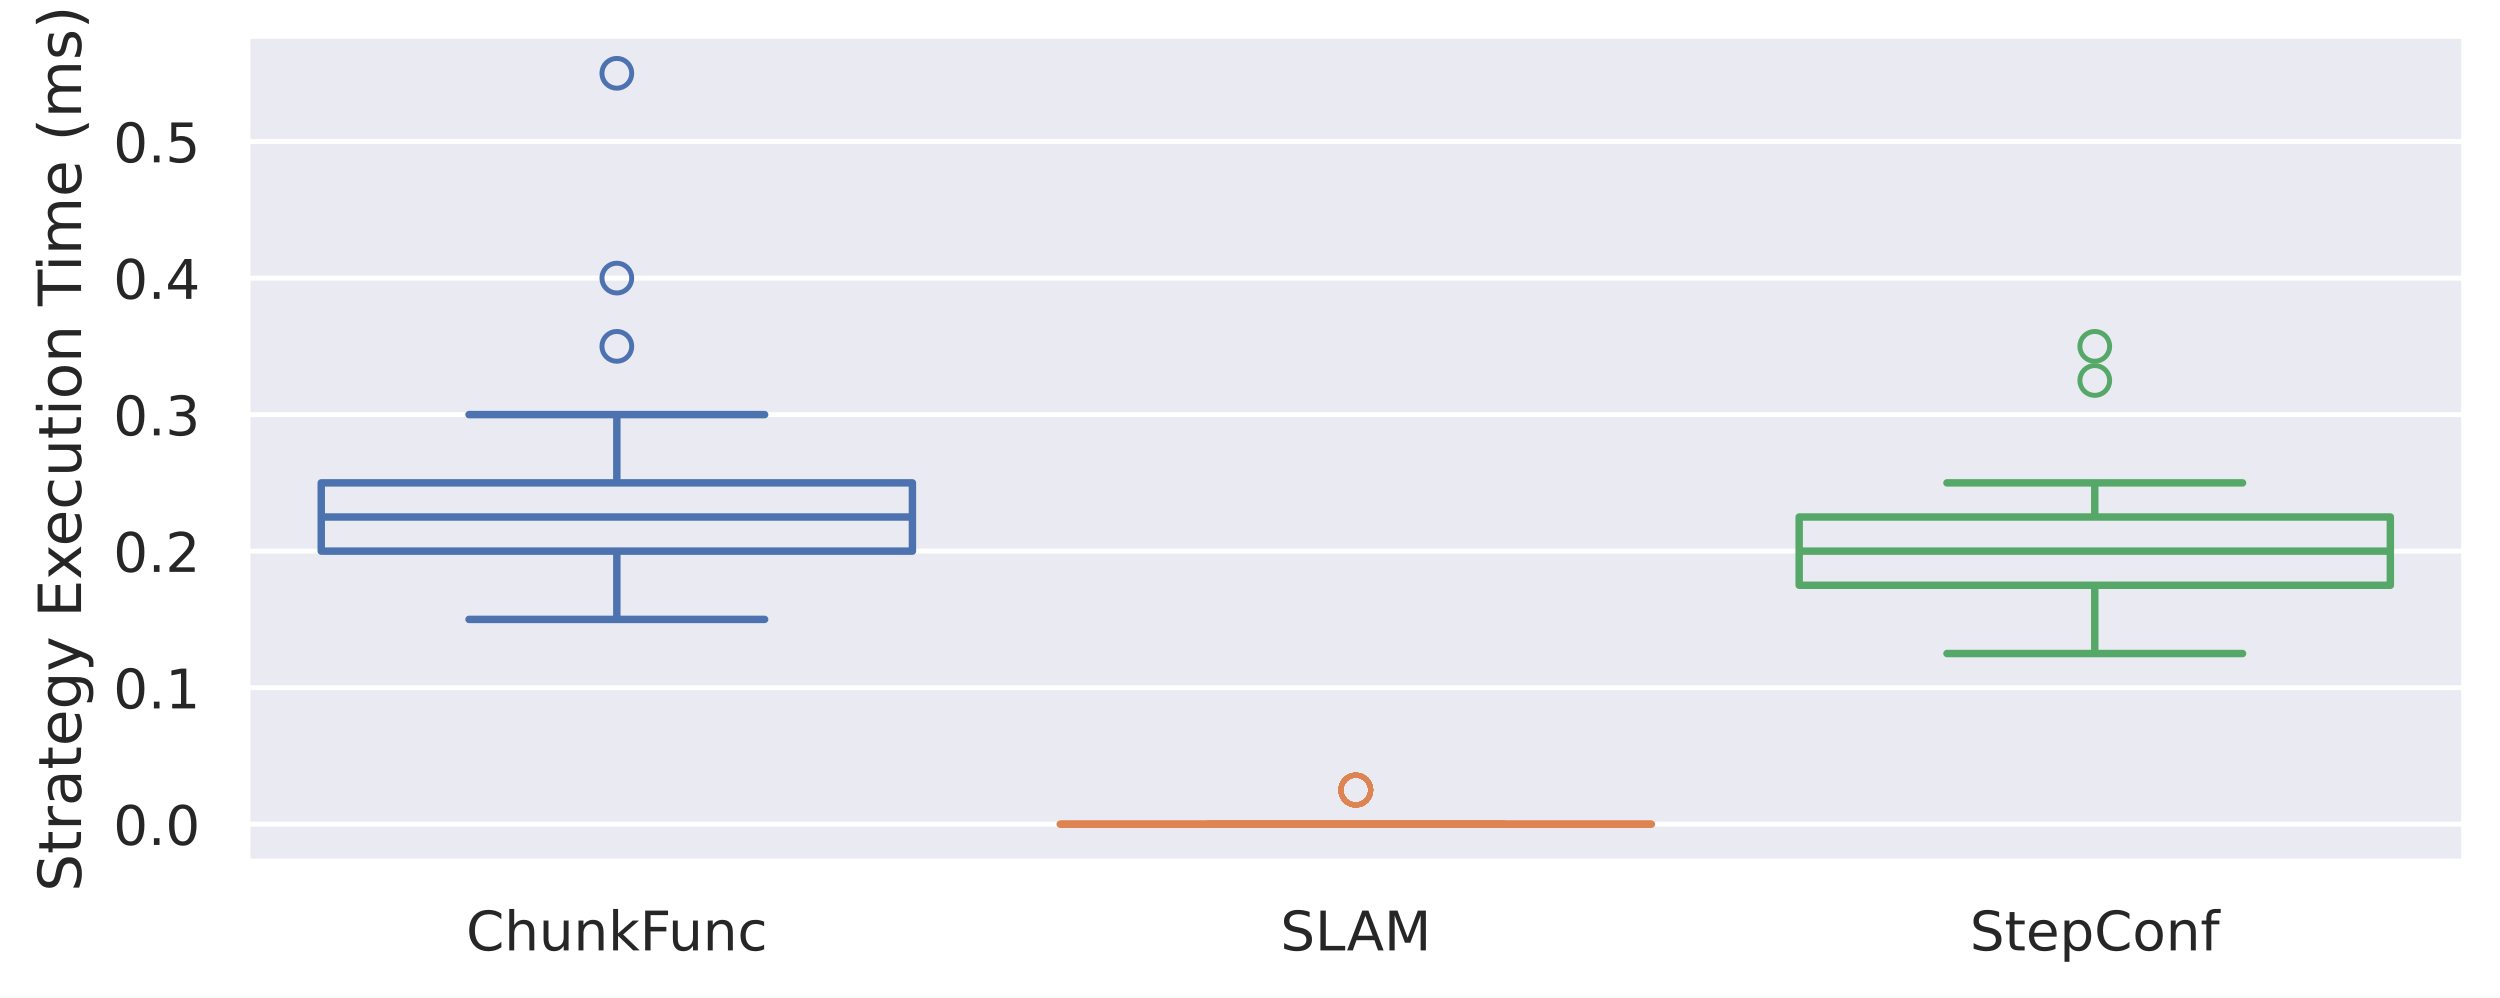
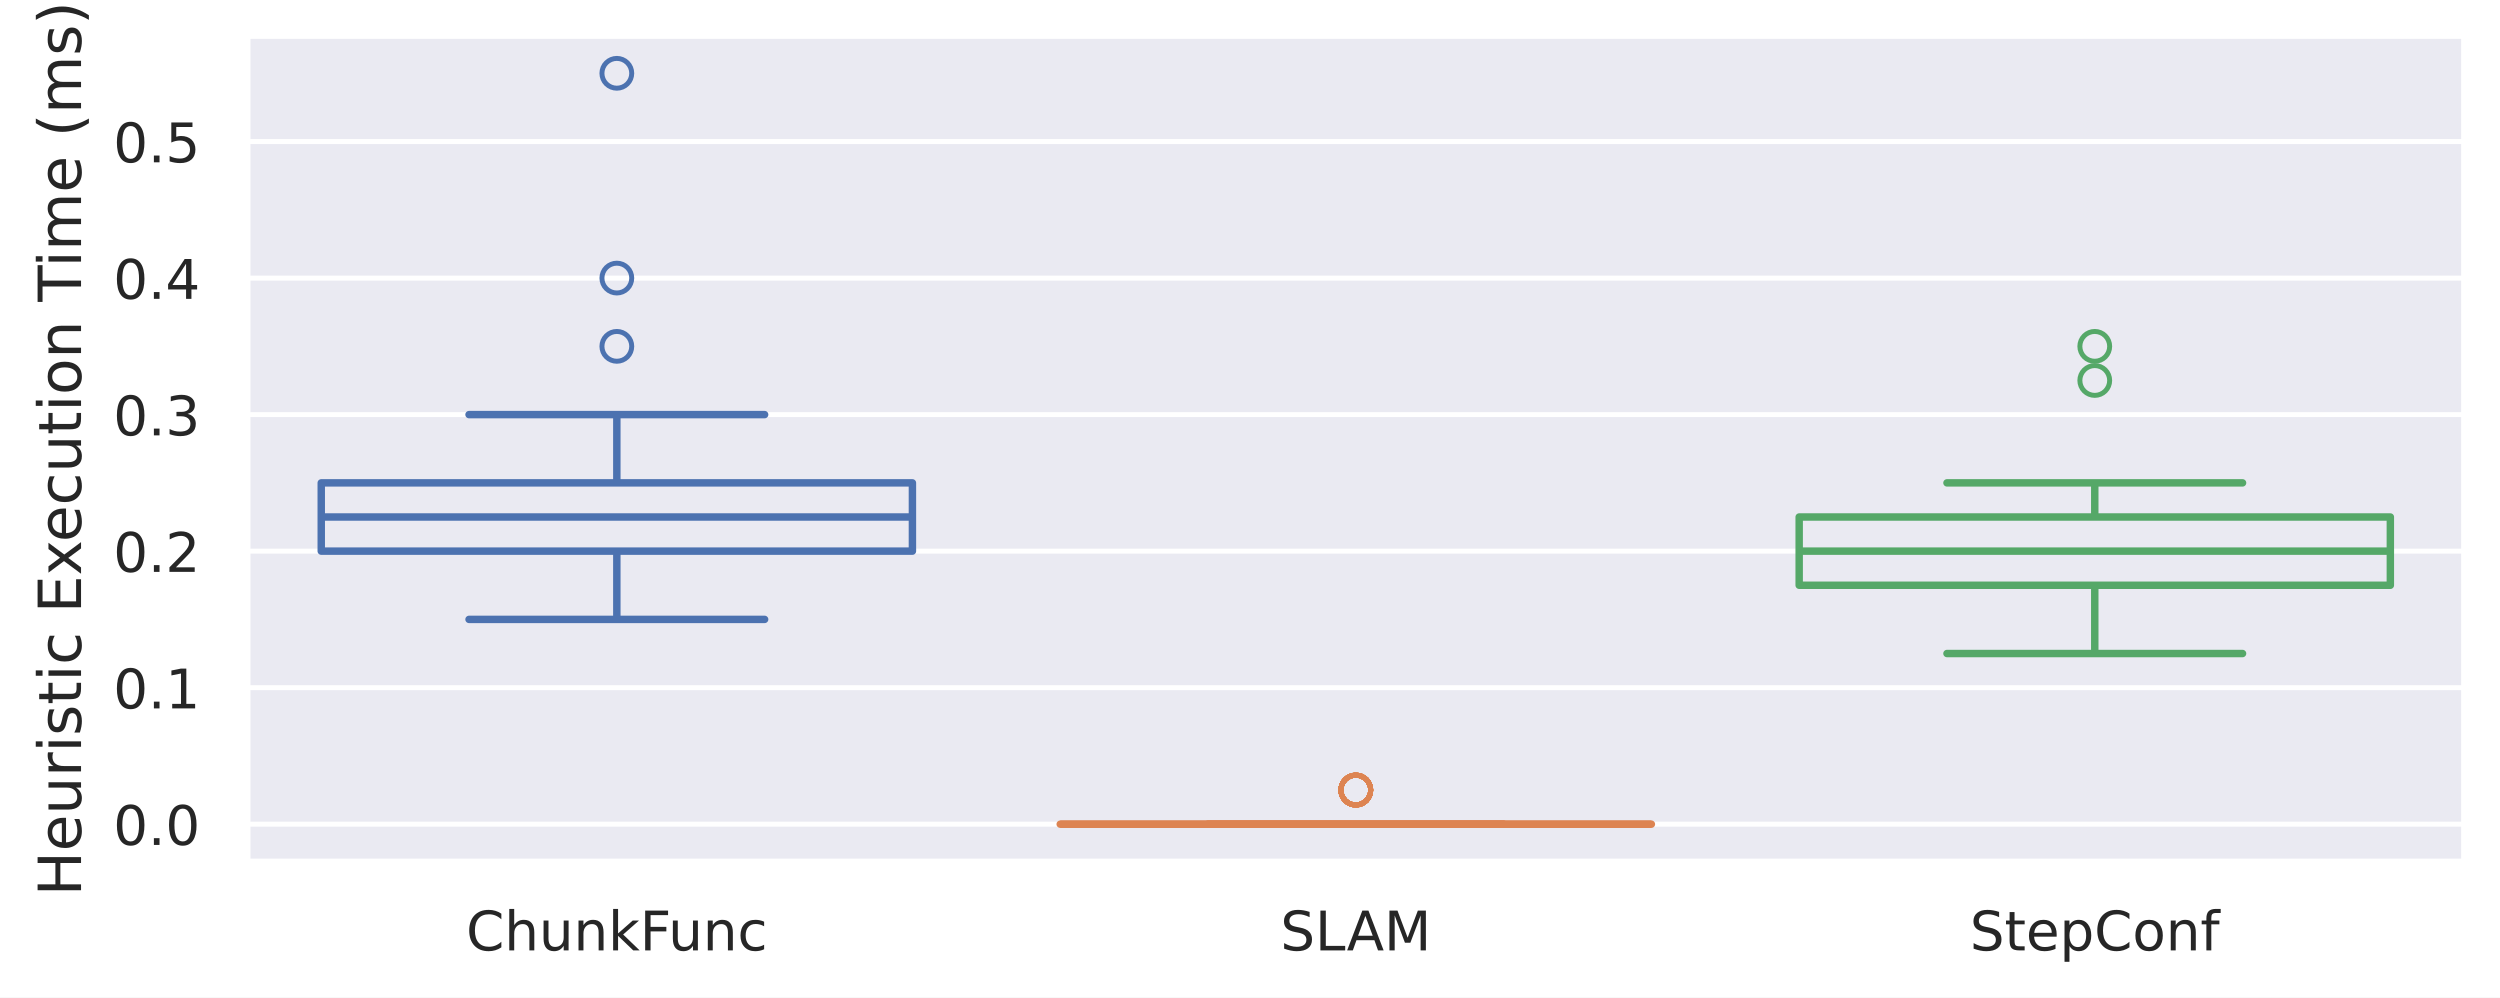
<svg xmlns="http://www.w3.org/2000/svg" xmlns:xlink="http://www.w3.org/1999/xlink" width="503.407pt" height="200.866pt" viewBox="0 0 503.407 200.866" version="1.1">
  <defs>
    <style type="text/css">*{stroke-linejoin: round; stroke-linecap: butt}</style>
  </defs>
  <g id="figure_1">
    <g id="patch_1">
      <path d="M 0 200.866  L 503.407 200.866  L 503.407 0  L 0 0  z " style="fill: #ffffff" />
    </g>
    <g id="axes_1">
      <g id="patch_2">
        <path d="M 49.807 173.52  L 496.207 173.52  L 496.207 7.2  L 49.807 7.2  z " style="fill: #eaeaf2" />
      </g>
      <g id="matplotlib.axis_1">
        <g id="xtick_1">
          <g id="text_1">
            <g style="fill: #262626" transform="translate(93.86867 191.3783) scale(0.11 -0.11)">
              <defs>
                <path id="DejaVuSans-43" d="M 4122 4306  L 4122 3641  Q 3803 3938 3442 4084  Q 3081 4231 2675 4231  Q 1875 4231 1450 3742  Q 1025 3253 1025 2328  Q 1025 1406 1450 917  Q 1875 428 2675 428  Q 3081 428 3442 575  Q 3803 722 4122 1019  L 4122 359  Q 3791 134 3420 21  Q 3050 -91 2638 -91  Q 1578 -91 968 557  Q 359 1206 359 2328  Q 359 3453 968 4101  Q 1578 4750 2638 4750  Q 3056 4750 3426 4639  Q 3797 4528 4122 4306  z " transform="scale(0.015625)" />
                <path id="DejaVuSans-68" d="M 3513 2113  L 3513 0  L 2938 0  L 2938 2094  Q 2938 2591 2744 2837  Q 2550 3084 2163 3084  Q 1697 3084 1428 2787  Q 1159 2491 1159 1978  L 1159 0  L 581 0  L 581 4863  L 1159 4863  L 1159 2956  Q 1366 3272 1645 3428  Q 1925 3584 2291 3584  Q 2894 3584 3203 3211  Q 3513 2838 3513 2113  z " transform="scale(0.015625)" />
                <path id="DejaVuSans-75" d="M 544 1381  L 544 3500  L 1119 3500  L 1119 1403  Q 1119 906 1312 657  Q 1506 409 1894 409  Q 2359 409 2629 706  Q 2900 1003 2900 1516  L 2900 3500  L 3475 3500  L 3475 0  L 2900 0  L 2900 538  Q 2691 219 2414 64  Q 2138 -91 1772 -91  Q 1169 -91 856 284  Q 544 659 544 1381  z M 1991 3584  L 1991 3584  z " transform="scale(0.015625)" />
                <path id="DejaVuSans-6e" d="M 3513 2113  L 3513 0  L 2938 0  L 2938 2094  Q 2938 2591 2744 2837  Q 2550 3084 2163 3084  Q 1697 3084 1428 2787  Q 1159 2491 1159 1978  L 1159 0  L 581 0  L 581 3500  L 1159 3500  L 1159 2956  Q 1366 3272 1645 3428  Q 1925 3584 2291 3584  Q 2894 3584 3203 3211  Q 3513 2838 3513 2113  z " transform="scale(0.015625)" />
                <path id="DejaVuSans-6b" d="M 581 4863  L 1159 4863  L 1159 1991  L 2875 3500  L 3609 3500  L 1753 1863  L 3688 0  L 2938 0  L 1159 1709  L 1159 0  L 581 0  L 581 4863  z " transform="scale(0.015625)" />
                <path id="DejaVuSans-46" d="M 628 4666  L 3309 4666  L 3309 4134  L 1259 4134  L 1259 2759  L 3109 2759  L 3109 2228  L 1259 2228  L 1259 0  L 628 0  L 628 4666  z " transform="scale(0.015625)" />
                <path id="DejaVuSans-63" d="M 3122 3366  L 3122 2828  Q 2878 2963 2633 3030  Q 2388 3097 2138 3097  Q 1578 3097 1268 2742  Q 959 2388 959 1747  Q 959 1106 1268 751  Q 1578 397 2138 397  Q 2388 397 2633 464  Q 2878 531 3122 666  L 3122 134  Q 2881 22 2623 -34  Q 2366 -91 2075 -91  Q 1284 -91 818 406  Q 353 903 353 1747  Q 353 2603 823 3093  Q 1294 3584 2113 3584  Q 2378 3584 2631 3529  Q 2884 3475 3122 3366  z " transform="scale(0.015625)" />
              </defs>
              <use xlink:href="#DejaVuSans-43" />
              <use xlink:href="#DejaVuSans-68" x="69.824" />
              <use xlink:href="#DejaVuSans-75" x="133.203" />
              <use xlink:href="#DejaVuSans-6e" x="196.582" />
              <use xlink:href="#DejaVuSans-6b" x="259.961" />
              <use xlink:href="#DejaVuSans-46" x="317.871" />
              <use xlink:href="#DejaVuSans-75" x="369.891" />
              <use xlink:href="#DejaVuSans-6e" x="433.27" />
              <use xlink:href="#DejaVuSans-63" x="496.648" />
            </g>
          </g>
        </g>
        <g id="xtick_2">
          <g id="text_2">
            <g style="fill: #262626" transform="translate(257.8195 191.3783) scale(0.11 -0.11)">
              <defs>
                <path id="DejaVuSans-53" d="M 3425 4513  L 3425 3897  Q 3066 4069 2747 4153  Q 2428 4238 2131 4238  Q 1616 4238 1336 4038  Q 1056 3838 1056 3469  Q 1056 3159 1242 3001  Q 1428 2844 1947 2747  L 2328 2669  Q 3034 2534 3370 2195  Q 3706 1856 3706 1288  Q 3706 609 3251 259  Q 2797 -91 1919 -91  Q 1588 -91 1214 -16  Q 841 59 441 206  L 441 856  Q 825 641 1194 531  Q 1563 422 1919 422  Q 2459 422 2753 634  Q 3047 847 3047 1241  Q 3047 1584 2836 1778  Q 2625 1972 2144 2069  L 1759 2144  Q 1053 2284 737 2584  Q 422 2884 422 3419  Q 422 4038 858 4394  Q 1294 4750 2059 4750  Q 2388 4750 2728 4690  Q 3069 4631 3425 4513  z " transform="scale(0.015625)" />
                <path id="DejaVuSans-4c" d="M 628 4666  L 1259 4666  L 1259 531  L 3531 531  L 3531 0  L 628 0  L 628 4666  z " transform="scale(0.015625)" />
                <path id="DejaVuSans-41" d="M 2188 4044  L 1331 1722  L 3047 1722  L 2188 4044  z M 1831 4666  L 2547 4666  L 4325 0  L 3669 0  L 3244 1197  L 1141 1197  L 716 0  L 50 0  L 1831 4666  z " transform="scale(0.015625)" />
                <path id="DejaVuSans-4d" d="M 628 4666  L 1569 4666  L 2759 1491  L 3956 4666  L 4897 4666  L 4897 0  L 4281 0  L 4281 4097  L 3078 897  L 2444 897  L 1241 4097  L 1241 0  L 628 0  L 628 4666  z " transform="scale(0.015625)" />
              </defs>
              <use xlink:href="#DejaVuSans-53" />
              <use xlink:href="#DejaVuSans-4c" x="63.477" />
              <use xlink:href="#DejaVuSans-41" x="121.439" />
              <use xlink:href="#DejaVuSans-4d" x="189.848" />
            </g>
          </g>
        </g>
        <g id="xtick_3">
          <g id="text_3">
            <g style="fill: #262626" transform="translate(396.6559 191.3783) scale(0.11 -0.11)">
              <defs>
                <path id="DejaVuSans-74" d="M 1172 4494  L 1172 3500  L 2356 3500  L 2356 3053  L 1172 3053  L 1172 1153  Q 1172 725 1289 603  Q 1406 481 1766 481  L 2356 481  L 2356 0  L 1766 0  Q 1100 0 847 248  Q 594 497 594 1153  L 594 3053  L 172 3053  L 172 3500  L 594 3500  L 594 4494  L 1172 4494  z " transform="scale(0.015625)" />
                <path id="DejaVuSans-65" d="M 3597 1894  L 3597 1613  L 953 1613  Q 991 1019 1311 708  Q 1631 397 2203 397  Q 2534 397 2845 478  Q 3156 559 3463 722  L 3463 178  Q 3153 47 2828 -22  Q 2503 -91 2169 -91  Q 1331 -91 842 396  Q 353 884 353 1716  Q 353 2575 817 3079  Q 1281 3584 2069 3584  Q 2775 3584 3186 3129  Q 3597 2675 3597 1894  z M 3022 2063  Q 3016 2534 2758 2815  Q 2500 3097 2075 3097  Q 1594 3097 1305 2825  Q 1016 2553 972 2059  L 3022 2063  z " transform="scale(0.015625)" />
                <path id="DejaVuSans-70" d="M 1159 525  L 1159 -1331  L 581 -1331  L 581 3500  L 1159 3500  L 1159 2969  Q 1341 3281 1617 3432  Q 1894 3584 2278 3584  Q 2916 3584 3314 3078  Q 3713 2572 3713 1747  Q 3713 922 3314 415  Q 2916 -91 2278 -91  Q 1894 -91 1617 61  Q 1341 213 1159 525  z M 3116 1747  Q 3116 2381 2855 2742  Q 2594 3103 2138 3103  Q 1681 3103 1420 2742  Q 1159 2381 1159 1747  Q 1159 1113 1420 752  Q 1681 391 2138 391  Q 2594 391 2855 752  Q 3116 1113 3116 1747  z " transform="scale(0.015625)" />
                <path id="DejaVuSans-6f" d="M 1959 3097  Q 1497 3097 1228 2736  Q 959 2375 959 1747  Q 959 1119 1226 758  Q 1494 397 1959 397  Q 2419 397 2687 759  Q 2956 1122 2956 1747  Q 2956 2369 2687 2733  Q 2419 3097 1959 3097  z M 1959 3584  Q 2709 3584 3137 3096  Q 3566 2609 3566 1747  Q 3566 888 3137 398  Q 2709 -91 1959 -91  Q 1206 -91 779 398  Q 353 888 353 1747  Q 353 2609 779 3096  Q 1206 3584 1959 3584  z " transform="scale(0.015625)" />
                <path id="DejaVuSans-66" d="M 2375 4863  L 2375 4384  L 1825 4384  Q 1516 4384 1395 4259  Q 1275 4134 1275 3809  L 1275 3500  L 2222 3500  L 2222 3053  L 1275 3053  L 1275 0  L 697 0  L 697 3053  L 147 3053  L 147 3500  L 697 3500  L 697 3744  Q 697 4328 969 4595  Q 1241 4863 1831 4863  L 2375 4863  z " transform="scale(0.015625)" />
              </defs>
              <use xlink:href="#DejaVuSans-53" />
              <use xlink:href="#DejaVuSans-74" x="63.477" />
              <use xlink:href="#DejaVuSans-65" x="102.686" />
              <use xlink:href="#DejaVuSans-70" x="164.209" />
              <use xlink:href="#DejaVuSans-43" x="227.686" />
              <use xlink:href="#DejaVuSans-6f" x="297.51" />
              <use xlink:href="#DejaVuSans-6e" x="358.691" />
              <use xlink:href="#DejaVuSans-66" x="422.07" />
            </g>
          </g>
        </g>
      </g>
      <g id="matplotlib.axis_2">
        <g id="ytick_1">
          <g id="line2d_1">
-             <path d="M 49.807 165.96  L 496.207 165.96  " clip-path="url(#p261d2f9ff6)" style="fill: none; stroke: #ffffff; stroke-linecap: round" />
+             <path d="M 49.807 165.96  L 496.207 165.96  " clip-path="url(#p4c2786ea9a)" style="fill: none; stroke: #ffffff; stroke-linecap: round" />
          </g>
          <g id="text_4">
            <g style="fill: #262626" transform="translate(22.81375 170.1391) scale(0.11 -0.11)">
              <defs>
                <path id="DejaVuSans-30" d="M 2034 4250  Q 1547 4250 1301 3770  Q 1056 3291 1056 2328  Q 1056 1369 1301 889  Q 1547 409 2034 409  Q 2525 409 2770 889  Q 3016 1369 3016 2328  Q 3016 3291 2770 3770  Q 2525 4250 2034 4250  z M 2034 4750  Q 2819 4750 3233 4129  Q 3647 3509 3647 2328  Q 3647 1150 3233 529  Q 2819 -91 2034 -91  Q 1250 -91 836 529  Q 422 1150 422 2328  Q 422 3509 836 4129  Q 1250 4750 2034 4750  z " transform="scale(0.015625)" />
                <path id="DejaVuSans-2e" d="M 684 794  L 1344 794  L 1344 0  L 684 0  L 684 794  z " transform="scale(0.015625)" />
              </defs>
              <use xlink:href="#DejaVuSans-30" />
              <use xlink:href="#DejaVuSans-2e" x="63.623" />
              <use xlink:href="#DejaVuSans-30" x="95.41" />
            </g>
          </g>
        </g>
        <g id="ytick_2">
          <g id="line2d_2">
-             <path d="M 49.807 138.469  L 496.207 138.469  " clip-path="url(#p261d2f9ff6)" style="fill: none; stroke: #ffffff; stroke-linecap: round" />
+             <path d="M 49.807 138.469  L 496.207 138.469  " clip-path="url(#p4c2786ea9a)" style="fill: none; stroke: #ffffff; stroke-linecap: round" />
          </g>
          <g id="text_5">
            <g style="fill: #262626" transform="translate(22.81375 142.6482) scale(0.11 -0.11)">
              <defs>
                <path id="DejaVuSans-31" d="M 794 531  L 1825 531  L 1825 4091  L 703 3866  L 703 4441  L 1819 4666  L 2450 4666  L 2450 531  L 3481 531  L 3481 0  L 794 0  L 794 531  z " transform="scale(0.015625)" />
              </defs>
              <use xlink:href="#DejaVuSans-30" />
              <use xlink:href="#DejaVuSans-2e" x="63.623" />
              <use xlink:href="#DejaVuSans-31" x="95.41" />
            </g>
          </g>
        </g>
        <g id="ytick_3">
          <g id="line2d_3">
-             <path d="M 49.807 110.978  L 496.207 110.978  " clip-path="url(#p261d2f9ff6)" style="fill: none; stroke: #ffffff; stroke-linecap: round" />
+             <path d="M 49.807 110.978  L 496.207 110.978  " clip-path="url(#p4c2786ea9a)" style="fill: none; stroke: #ffffff; stroke-linecap: round" />
          </g>
          <g id="text_6">
            <g style="fill: #262626" transform="translate(22.81375 115.1573) scale(0.11 -0.11)">
              <defs>
                <path id="DejaVuSans-32" d="M 1228 531  L 3431 531  L 3431 0  L 469 0  L 469 531  Q 828 903 1448 1529  Q 2069 2156 2228 2338  Q 2531 2678 2651 2914  Q 2772 3150 2772 3378  Q 2772 3750 2511 3984  Q 2250 4219 1831 4219  Q 1534 4219 1204 4116  Q 875 4013 500 3803  L 500 4441  Q 881 4594 1212 4672  Q 1544 4750 1819 4750  Q 2544 4750 2975 4387  Q 3406 4025 3406 3419  Q 3406 3131 3298 2873  Q 3191 2616 2906 2266  Q 2828 2175 2409 1742  Q 1991 1309 1228 531  z " transform="scale(0.015625)" />
              </defs>
              <use xlink:href="#DejaVuSans-30" />
              <use xlink:href="#DejaVuSans-2e" x="63.623" />
              <use xlink:href="#DejaVuSans-32" x="95.41" />
            </g>
          </g>
        </g>
        <g id="ytick_4">
          <g id="line2d_4">
-             <path d="M 49.807 83.487  L 496.207 83.487  " clip-path="url(#p261d2f9ff6)" style="fill: none; stroke: #ffffff; stroke-linecap: round" />
+             <path d="M 49.807 83.487  L 496.207 83.487  " clip-path="url(#p4c2786ea9a)" style="fill: none; stroke: #ffffff; stroke-linecap: round" />
          </g>
          <g id="text_7">
            <g style="fill: #262626" transform="translate(22.81375 87.66641) scale(0.11 -0.11)">
              <defs>
                <path id="DejaVuSans-33" d="M 2597 2516  Q 3050 2419 3304 2112  Q 3559 1806 3559 1356  Q 3559 666 3084 287  Q 2609 -91 1734 -91  Q 1441 -91 1130 -33  Q 819 25 488 141  L 488 750  Q 750 597 1062 519  Q 1375 441 1716 441  Q 2309 441 2620 675  Q 2931 909 2931 1356  Q 2931 1769 2642 2001  Q 2353 2234 1838 2234  L 1294 2234  L 1294 2753  L 1863 2753  Q 2328 2753 2575 2939  Q 2822 3125 2822 3475  Q 2822 3834 2567 4026  Q 2313 4219 1838 4219  Q 1578 4219 1281 4162  Q 984 4106 628 3988  L 628 4550  Q 988 4650 1302 4700  Q 1616 4750 1894 4750  Q 2613 4750 3031 4423  Q 3450 4097 3450 3541  Q 3450 3153 3228 2886  Q 3006 2619 2597 2516  z " transform="scale(0.015625)" />
              </defs>
              <use xlink:href="#DejaVuSans-30" />
              <use xlink:href="#DejaVuSans-2e" x="63.623" />
              <use xlink:href="#DejaVuSans-33" x="95.41" />
            </g>
          </g>
        </g>
        <g id="ytick_5">
          <g id="line2d_5">
-             <path d="M 49.807 55.996  L 496.207 55.996  " clip-path="url(#p261d2f9ff6)" style="fill: none; stroke: #ffffff; stroke-linecap: round" />
+             <path d="M 49.807 55.996  L 496.207 55.996  " clip-path="url(#p4c2786ea9a)" style="fill: none; stroke: #ffffff; stroke-linecap: round" />
          </g>
          <g id="text_8">
            <g style="fill: #262626" transform="translate(22.81375 60.1755) scale(0.11 -0.11)">
              <defs>
                <path id="DejaVuSans-34" d="M 2419 4116  L 825 1625  L 2419 1625  L 2419 4116  z M 2253 4666  L 3047 4666  L 3047 1625  L 3713 1625  L 3713 1100  L 3047 1100  L 3047 0  L 2419 0  L 2419 1100  L 313 1100  L 313 1709  L 2253 4666  z " transform="scale(0.015625)" />
              </defs>
              <use xlink:href="#DejaVuSans-30" />
              <use xlink:href="#DejaVuSans-2e" x="63.623" />
              <use xlink:href="#DejaVuSans-34" x="95.41" />
            </g>
          </g>
        </g>
        <g id="ytick_6">
          <g id="line2d_6">
-             <path d="M 49.807 28.505  L 496.207 28.505  " clip-path="url(#p261d2f9ff6)" style="fill: none; stroke: #ffffff; stroke-linecap: round" />
+             <path d="M 49.807 28.505  L 496.207 28.505  " clip-path="url(#p4c2786ea9a)" style="fill: none; stroke: #ffffff; stroke-linecap: round" />
          </g>
          <g id="text_9">
            <g style="fill: #262626" transform="translate(22.81375 32.6846) scale(0.11 -0.11)">
              <defs>
                <path id="DejaVuSans-35" d="M 691 4666  L 3169 4666  L 3169 4134  L 1269 4134  L 1269 2991  Q 1406 3038 1543 3061  Q 1681 3084 1819 3084  Q 2600 3084 3056 2656  Q 3513 2228 3513 1497  Q 3513 744 3044 326  Q 2575 -91 1722 -91  Q 1428 -91 1123 -41  Q 819 9 494 109  L 494 744  Q 775 591 1075 516  Q 1375 441 1709 441  Q 2250 441 2565 725  Q 2881 1009 2881 1497  Q 2881 1984 2565 2268  Q 2250 2553 1709 2553  Q 1456 2553 1204 2497  Q 953 2441 691 2322  L 691 4666  z " transform="scale(0.015625)" />
              </defs>
              <use xlink:href="#DejaVuSans-30" />
              <use xlink:href="#DejaVuSans-2e" x="63.623" />
              <use xlink:href="#DejaVuSans-35" x="95.41" />
            </g>
          </g>
        </g>
        <g id="text_10">
-           <g style="fill: #262626" transform="translate(16.31812 179.5631) rotate(-90) scale(0.12 -0.12)">
+           <g style="fill: #262626" transform="translate(16.31812 180.4378) rotate(-90) scale(0.12 -0.12)">
            <defs>
+               <path id="DejaVuSans-48" d="M 628 4666  L 1259 4666  L 1259 2753  L 3553 2753  L 3553 4666  L 4184 4666  L 4184 0  L 3553 0  L 3553 2222  L 1259 2222  L 1259 0  L 628 0  L 628 4666  z " transform="scale(0.015625)" />
              <path id="DejaVuSans-72" d="M 2631 2963  Q 2534 3019 2420 3045  Q 2306 3072 2169 3072  Q 1681 3072 1420 2755  Q 1159 2438 1159 1844  L 1159 0  L 581 0  L 581 3500  L 1159 3500  L 1159 2956  Q 1341 3275 1631 3429  Q 1922 3584 2338 3584  Q 2397 3584 2469 3576  Q 2541 3569 2628 3553  L 2631 2963  z " transform="scale(0.015625)" />
-               <path id="DejaVuSans-61" d="M 2194 1759  Q 1497 1759 1228 1600  Q 959 1441 959 1056  Q 959 750 1161 570  Q 1363 391 1709 391  Q 2188 391 2477 730  Q 2766 1069 2766 1631  L 2766 1759  L 2194 1759  z M 3341 1997  L 3341 0  L 2766 0  L 2766 531  Q 2569 213 2275 61  Q 1981 -91 1556 -91  Q 1019 -91 701 211  Q 384 513 384 1019  Q 384 1609 779 1909  Q 1175 2209 1959 2209  L 2766 2209  L 2766 2266  Q 2766 2663 2505 2880  Q 2244 3097 1772 3097  Q 1472 3097 1187 3025  Q 903 2953 641 2809  L 641 3341  Q 956 3463 1253 3523  Q 1550 3584 1831 3584  Q 2591 3584 2966 3190  Q 3341 2797 3341 1997  z " transform="scale(0.015625)" />
-               <path id="DejaVuSans-67" d="M 2906 1791  Q 2906 2416 2648 2759  Q 2391 3103 1925 3103  Q 1463 3103 1205 2759  Q 947 2416 947 1791  Q 947 1169 1205 825  Q 1463 481 1925 481  Q 2391 481 2648 825  Q 2906 1169 2906 1791  z M 3481 434  Q 3481 -459 3084 -895  Q 2688 -1331 1869 -1331  Q 1566 -1331 1297 -1286  Q 1028 -1241 775 -1147  L 775 -588  Q 1028 -725 1275 -790  Q 1522 -856 1778 -856  Q 2344 -856 2625 -561  Q 2906 -266 2906 331  L 2906 616  Q 2728 306 2450 153  Q 2172 0 1784 0  Q 1141 0 747 490  Q 353 981 353 1791  Q 353 2603 747 3093  Q 1141 3584 1784 3584  Q 2172 3584 2450 3431  Q 2728 3278 2906 2969  L 2906 3500  L 3481 3500  L 3481 434  z " transform="scale(0.015625)" />
-               <path id="DejaVuSans-79" d="M 2059 -325  Q 1816 -950 1584 -1140  Q 1353 -1331 966 -1331  L 506 -1331  L 506 -850  L 844 -850  Q 1081 -850 1212 -737  Q 1344 -625 1503 -206  L 1606 56  L 191 3500  L 800 3500  L 1894 763  L 2988 3500  L 3597 3500  L 2059 -325  z " transform="scale(0.015625)" />
+               <path id="DejaVuSans-69" d="M 603 3500  L 1178 3500  L 1178 0  L 603 0  L 603 3500  z M 603 4863  L 1178 4863  L 1178 4134  L 603 4134  L 603 4863  z " transform="scale(0.015625)" />
+               <path id="DejaVuSans-73" d="M 2834 3397  L 2834 2853  Q 2591 2978 2328 3040  Q 2066 3103 1784 3103  Q 1356 3103 1142 2972  Q 928 2841 928 2578  Q 928 2378 1081 2264  Q 1234 2150 1697 2047  L 1894 2003  Q 2506 1872 2764 1633  Q 3022 1394 3022 966  Q 3022 478 2636 193  Q 2250 -91 1575 -91  Q 1294 -91 989 -36  Q 684 19 347 128  L 347 722  Q 666 556 975 473  Q 1284 391 1588 391  Q 1994 391 2212 530  Q 2431 669 2431 922  Q 2431 1156 2273 1281  Q 2116 1406 1581 1522  L 1381 1569  Q 847 1681 609 1914  Q 372 2147 372 2553  Q 372 3047 722 3315  Q 1072 3584 1716 3584  Q 2034 3584 2315 3537  Q 2597 3491 2834 3397  z " transform="scale(0.015625)" />
              <path id="DejaVuSans-20" transform="scale(0.015625)" />
              <path id="DejaVuSans-45" d="M 628 4666  L 3578 4666  L 3578 4134  L 1259 4134  L 1259 2753  L 3481 2753  L 3481 2222  L 1259 2222  L 1259 531  L 3634 531  L 3634 0  L 628 0  L 628 4666  z " transform="scale(0.015625)" />
              <path id="DejaVuSans-78" d="M 3513 3500  L 2247 1797  L 3578 0  L 2900 0  L 1881 1375  L 863 0  L 184 0  L 1544 1831  L 300 3500  L 978 3500  L 1906 2253  L 2834 3500  L 3513 3500  z " transform="scale(0.015625)" />
-               <path id="DejaVuSans-69" d="M 603 3500  L 1178 3500  L 1178 0  L 603 0  L 603 3500  z M 603 4863  L 1178 4863  L 1178 4134  L 603 4134  L 603 4863  z " transform="scale(0.015625)" />
              <path id="DejaVuSans-54" d="M -19 4666  L 3928 4666  L 3928 4134  L 2272 4134  L 2272 0  L 1638 0  L 1638 4134  L -19 4134  L -19 4666  z " transform="scale(0.015625)" />
              <path id="DejaVuSans-6d" d="M 3328 2828  Q 3544 3216 3844 3400  Q 4144 3584 4550 3584  Q 5097 3584 5394 3201  Q 5691 2819 5691 2113  L 5691 0  L 5113 0  L 5113 2094  Q 5113 2597 4934 2840  Q 4756 3084 4391 3084  Q 3944 3084 3684 2787  Q 3425 2491 3425 1978  L 3425 0  L 2847 0  L 2847 2094  Q 2847 2600 2669 2842  Q 2491 3084 2119 3084  Q 1678 3084 1418 2786  Q 1159 2488 1159 1978  L 1159 0  L 581 0  L 581 3500  L 1159 3500  L 1159 2956  Q 1356 3278 1631 3431  Q 1906 3584 2284 3584  Q 2666 3584 2933 3390  Q 3200 3197 3328 2828  z " transform="scale(0.015625)" />
              <path id="DejaVuSans-28" d="M 1984 4856  Q 1566 4138 1362 3434  Q 1159 2731 1159 2009  Q 1159 1288 1364 580  Q 1569 -128 1984 -844  L 1484 -844  Q 1016 -109 783 600  Q 550 1309 550 2009  Q 550 2706 781 3412  Q 1013 4119 1484 4856  L 1984 4856  z " transform="scale(0.015625)" />
-               <path id="DejaVuSans-73" d="M 2834 3397  L 2834 2853  Q 2591 2978 2328 3040  Q 2066 3103 1784 3103  Q 1356 3103 1142 2972  Q 928 2841 928 2578  Q 928 2378 1081 2264  Q 1234 2150 1697 2047  L 1894 2003  Q 2506 1872 2764 1633  Q 3022 1394 3022 966  Q 3022 478 2636 193  Q 2250 -91 1575 -91  Q 1294 -91 989 -36  Q 684 19 347 128  L 347 722  Q 666 556 975 473  Q 1284 391 1588 391  Q 1994 391 2212 530  Q 2431 669 2431 922  Q 2431 1156 2273 1281  Q 2116 1406 1581 1522  L 1381 1569  Q 847 1681 609 1914  Q 372 2147 372 2553  Q 372 3047 722 3315  Q 1072 3584 1716 3584  Q 2034 3584 2315 3537  Q 2597 3491 2834 3397  z " transform="scale(0.015625)" />
              <path id="DejaVuSans-29" d="M 513 4856  L 1013 4856  Q 1481 4119 1714 3412  Q 1947 2706 1947 2009  Q 1947 1309 1714 600  Q 1481 -109 1013 -844  L 513 -844  Q 928 -128 1133 580  Q 1338 1288 1338 2009  Q 1338 2731 1133 3434  Q 928 4138 513 4856  z " transform="scale(0.015625)" />
            </defs>
-             <use xlink:href="#DejaVuSans-53" />
-             <use xlink:href="#DejaVuSans-74" x="63.477" />
-             <use xlink:href="#DejaVuSans-72" x="102.686" />
-             <use xlink:href="#DejaVuSans-61" x="143.799" />
-             <use xlink:href="#DejaVuSans-74" x="205.078" />
-             <use xlink:href="#DejaVuSans-65" x="244.287" />
-             <use xlink:href="#DejaVuSans-67" x="305.811" />
-             <use xlink:href="#DejaVuSans-79" x="369.287" />
-             <use xlink:href="#DejaVuSans-20" x="428.467" />
-             <use xlink:href="#DejaVuSans-45" x="460.254" />
-             <use xlink:href="#DejaVuSans-78" x="523.438" />
-             <use xlink:href="#DejaVuSans-65" x="579.492" />
-             <use xlink:href="#DejaVuSans-63" x="641.016" />
-             <use xlink:href="#DejaVuSans-75" x="695.996" />
-             <use xlink:href="#DejaVuSans-74" x="759.375" />
-             <use xlink:href="#DejaVuSans-69" x="798.584" />
-             <use xlink:href="#DejaVuSans-6f" x="826.367" />
-             <use xlink:href="#DejaVuSans-6e" x="887.549" />
-             <use xlink:href="#DejaVuSans-20" x="950.928" />
-             <use xlink:href="#DejaVuSans-54" x="982.715" />
-             <use xlink:href="#DejaVuSans-69" x="1040.674" />
-             <use xlink:href="#DejaVuSans-6d" x="1068.457" />
-             <use xlink:href="#DejaVuSans-65" x="1165.869" />
-             <use xlink:href="#DejaVuSans-20" x="1227.393" />
-             <use xlink:href="#DejaVuSans-28" x="1259.18" />
-             <use xlink:href="#DejaVuSans-6d" x="1298.193" />
-             <use xlink:href="#DejaVuSans-73" x="1395.605" />
-             <use xlink:href="#DejaVuSans-29" x="1447.705" />
+             <use xlink:href="#DejaVuSans-48" />
+             <use xlink:href="#DejaVuSans-65" x="75.195" />
+             <use xlink:href="#DejaVuSans-75" x="136.719" />
+             <use xlink:href="#DejaVuSans-72" x="200.098" />
+             <use xlink:href="#DejaVuSans-69" x="241.211" />
+             <use xlink:href="#DejaVuSans-73" x="268.994" />
+             <use xlink:href="#DejaVuSans-74" x="321.094" />
+             <use xlink:href="#DejaVuSans-69" x="360.303" />
+             <use xlink:href="#DejaVuSans-63" x="388.086" />
+             <use xlink:href="#DejaVuSans-20" x="443.066" />
+             <use xlink:href="#DejaVuSans-45" x="474.854" />
+             <use xlink:href="#DejaVuSans-78" x="538.037" />
+             <use xlink:href="#DejaVuSans-65" x="594.092" />
+             <use xlink:href="#DejaVuSans-63" x="655.615" />
+             <use xlink:href="#DejaVuSans-75" x="710.596" />
+             <use xlink:href="#DejaVuSans-74" x="773.975" />
+             <use xlink:href="#DejaVuSans-69" x="813.184" />
+             <use xlink:href="#DejaVuSans-6f" x="840.967" />
+             <use xlink:href="#DejaVuSans-6e" x="902.148" />
+             <use xlink:href="#DejaVuSans-20" x="965.527" />
+             <use xlink:href="#DejaVuSans-54" x="997.314" />
+             <use xlink:href="#DejaVuSans-69" x="1055.273" />
+             <use xlink:href="#DejaVuSans-6d" x="1083.057" />
+             <use xlink:href="#DejaVuSans-65" x="1180.469" />
+             <use xlink:href="#DejaVuSans-20" x="1241.992" />
+             <use xlink:href="#DejaVuSans-28" x="1273.779" />
+             <use xlink:href="#DejaVuSans-6d" x="1312.793" />
+             <use xlink:href="#DejaVuSans-73" x="1410.205" />
+             <use xlink:href="#DejaVuSans-29" x="1462.305" />
          </g>
        </g>
      </g>
      <g id="line2d_7">
-         <path d="M 64.687 110.978  L 183.727 110.978  L 183.727 97.233  L 64.687 97.233  L 64.687 110.978  " clip-path="url(#p261d2f9ff6)" style="fill: none; stroke: #4c72b0; stroke-width: 1.5; stroke-linecap: round" />
+         <path d="M 64.687 110.978  L 183.727 110.978  L 183.727 97.233  L 64.687 97.233  L 64.687 110.978  " clip-path="url(#p4c2786ea9a)" style="fill: none; stroke: #4c72b0; stroke-width: 1.5; stroke-linecap: round" />
      </g>
      <g id="line2d_8">
-         <path d="M 124.207 110.978  L 124.207 124.724  " clip-path="url(#p261d2f9ff6)" style="fill: none; stroke: #4c72b0; stroke-width: 1.5" />
+         <path d="M 124.207 110.978  L 124.207 124.724  " clip-path="url(#p4c2786ea9a)" style="fill: none; stroke: #4c72b0; stroke-width: 1.5" />
      </g>
      <g id="line2d_9">
-         <path d="M 124.207 97.233  L 124.207 83.487  " clip-path="url(#p261d2f9ff6)" style="fill: none; stroke: #4c72b0; stroke-width: 1.5" />
+         <path d="M 124.207 97.233  L 124.207 83.487  " clip-path="url(#p4c2786ea9a)" style="fill: none; stroke: #4c72b0; stroke-width: 1.5" />
      </g>
      <g id="line2d_10">
-         <path d="M 94.447 124.724  L 153.967 124.724  " clip-path="url(#p261d2f9ff6)" style="fill: none; stroke: #4c72b0; stroke-width: 1.5; stroke-linecap: round" />
+         <path d="M 94.447 124.724  L 153.967 124.724  " clip-path="url(#p4c2786ea9a)" style="fill: none; stroke: #4c72b0; stroke-width: 1.5; stroke-linecap: round" />
      </g>
      <g id="line2d_11">
-         <path d="M 94.447 83.487  L 153.967 83.487  " clip-path="url(#p261d2f9ff6)" style="fill: none; stroke: #4c72b0; stroke-width: 1.5; stroke-linecap: round" />
+         <path d="M 94.447 83.487  L 153.967 83.487  " clip-path="url(#p4c2786ea9a)" style="fill: none; stroke: #4c72b0; stroke-width: 1.5; stroke-linecap: round" />
      </g>
      <g id="line2d_12">
        <defs>
-           <path id="mb72898b4b8" d="M 0 3  C 0.796 3 1.559 2.684 2.121 2.121  C 2.684 1.559 3 0.796 3 0  C 3 -0.796 2.684 -1.559 2.121 -2.121  C 1.559 -2.684 0.796 -3 0 -3  C -0.796 -3 -1.559 -2.684 -2.121 -2.121  C -2.684 -1.559 -3 -0.796 -3 0  C -3 0.796 -2.684 1.559 -2.121 2.121  C -1.559 2.684 -0.796 3 0 3  z " style="stroke: #4c72b0" />
+           <path id="mb67f3ed7c6" d="M 0 3  C 0.796 3 1.559 2.684 2.121 2.121  C 2.684 1.559 3 0.796 3 0  C 3 -0.796 2.684 -1.559 2.121 -2.121  C 1.559 -2.684 0.796 -3 0 -3  C -0.796 -3 -1.559 -2.684 -2.121 -2.121  C -2.684 -1.559 -3 -0.796 -3 0  C -3 0.796 -2.684 1.559 -2.121 2.121  C -1.559 2.684 -0.796 3 0 3  z " style="stroke: #4c72b0" />
        </defs>
-         <g clip-path="url(#p261d2f9ff6)">
-           <use xlink:href="#mb72898b4b8" x="124.207" y="69.742" style="fill-opacity: 0; stroke: #4c72b0" />
-           <use xlink:href="#mb72898b4b8" x="124.207" y="55.996" style="fill-opacity: 0; stroke: #4c72b0" />
-           <use xlink:href="#mb72898b4b8" x="124.207" y="14.76" style="fill-opacity: 0; stroke: #4c72b0" />
+         <g clip-path="url(#p4c2786ea9a)">
+           <use xlink:href="#mb67f3ed7c6" x="124.207" y="69.742" style="fill-opacity: 0; stroke: #4c72b0" />
+           <use xlink:href="#mb67f3ed7c6" x="124.207" y="55.996" style="fill-opacity: 0; stroke: #4c72b0" />
+           <use xlink:href="#mb67f3ed7c6" x="124.207" y="14.76" style="fill-opacity: 0; stroke: #4c72b0" />
        </g>
      </g>
      <g id="line2d_13">
-         <path d="M 213.487 165.96  L 332.527 165.96  L 332.527 165.96  L 213.487 165.96  L 213.487 165.96  " clip-path="url(#p261d2f9ff6)" style="fill: none; stroke: #dd8452; stroke-width: 1.5; stroke-linecap: round" />
+         <path d="M 213.487 165.96  L 332.527 165.96  L 332.527 165.96  L 213.487 165.96  L 213.487 165.96  " clip-path="url(#p4c2786ea9a)" style="fill: none; stroke: #dd8452; stroke-width: 1.5; stroke-linecap: round" />
      </g>
      <g id="line2d_14">
-         <path d="M 273.007 165.96  L 273.007 165.96  " clip-path="url(#p261d2f9ff6)" style="fill: none; stroke: #dd8452; stroke-width: 1.5" />
+         <path d="M 273.007 165.96  L 273.007 165.96  " clip-path="url(#p4c2786ea9a)" style="fill: none; stroke: #dd8452; stroke-width: 1.5" />
      </g>
      <g id="line2d_15">
-         <path d="M 273.007 165.96  L 273.007 165.96  " clip-path="url(#p261d2f9ff6)" style="fill: none; stroke: #dd8452; stroke-width: 1.5" />
+         <path d="M 273.007 165.96  L 273.007 165.96  " clip-path="url(#p4c2786ea9a)" style="fill: none; stroke: #dd8452; stroke-width: 1.5" />
      </g>
      <g id="line2d_16">
-         <path d="M 243.247 165.96  L 302.767 165.96  " clip-path="url(#p261d2f9ff6)" style="fill: none; stroke: #dd8452; stroke-width: 1.5; stroke-linecap: round" />
+         <path d="M 243.247 165.96  L 302.767 165.96  " clip-path="url(#p4c2786ea9a)" style="fill: none; stroke: #dd8452; stroke-width: 1.5; stroke-linecap: round" />
      </g>
      <g id="line2d_17">
-         <path d="M 243.247 165.96  L 302.767 165.96  " clip-path="url(#p261d2f9ff6)" style="fill: none; stroke: #dd8452; stroke-width: 1.5; stroke-linecap: round" />
+         <path d="M 243.247 165.96  L 302.767 165.96  " clip-path="url(#p4c2786ea9a)" style="fill: none; stroke: #dd8452; stroke-width: 1.5; stroke-linecap: round" />
      </g>
      <g id="line2d_18">
        <defs>
-           <path id="mc3b5a819f0" d="M 0 3  C 0.796 3 1.559 2.684 2.121 2.121  C 2.684 1.559 3 0.796 3 0  C 3 -0.796 2.684 -1.559 2.121 -2.121  C 1.559 -2.684 0.796 -3 0 -3  C -0.796 -3 -1.559 -2.684 -2.121 -2.121  C -2.684 -1.559 -3 -0.796 -3 0  C -3 0.796 -2.684 1.559 -2.121 2.121  C -1.559 2.684 -0.796 3 0 3  z " style="stroke: #dd8452" />
+           <path id="mfa7d681c59" d="M 0 3  C 0.796 3 1.559 2.684 2.121 2.121  C 2.684 1.559 3 0.796 3 0  C 3 -0.796 2.684 -1.559 2.121 -2.121  C 1.559 -2.684 0.796 -3 0 -3  C -0.796 -3 -1.559 -2.684 -2.121 -2.121  C -2.684 -1.559 -3 -0.796 -3 0  C -3 0.796 -2.684 1.559 -2.121 2.121  C -1.559 2.684 -0.796 3 0 3  z " style="stroke: #dd8452" />
        </defs>
-         <g clip-path="url(#p261d2f9ff6)">
-           <use xlink:href="#mc3b5a819f0" x="273.007" y="159.087" style="fill-opacity: 0; stroke: #dd8452" />
-           <use xlink:href="#mc3b5a819f0" x="273.007" y="159.087" style="fill-opacity: 0; stroke: #dd8452" />
-           <use xlink:href="#mc3b5a819f0" x="273.007" y="159.087" style="fill-opacity: 0; stroke: #dd8452" />
-           <use xlink:href="#mc3b5a819f0" x="273.007" y="159.087" style="fill-opacity: 0; stroke: #dd8452" />
-           <use xlink:href="#mc3b5a819f0" x="273.007" y="159.087" style="fill-opacity: 0; stroke: #dd8452" />
-           <use xlink:href="#mc3b5a819f0" x="273.007" y="159.087" style="fill-opacity: 0; stroke: #dd8452" />
-           <use xlink:href="#mc3b5a819f0" x="273.007" y="159.087" style="fill-opacity: 0; stroke: #dd8452" />
-           <use xlink:href="#mc3b5a819f0" x="273.007" y="159.087" style="fill-opacity: 0; stroke: #dd8452" />
-           <use xlink:href="#mc3b5a819f0" x="273.007" y="159.087" style="fill-opacity: 0; stroke: #dd8452" />
-           <use xlink:href="#mc3b5a819f0" x="273.007" y="159.087" style="fill-opacity: 0; stroke: #dd8452" />
-           <use xlink:href="#mc3b5a819f0" x="273.007" y="159.087" style="fill-opacity: 0; stroke: #dd8452" />
-           <use xlink:href="#mc3b5a819f0" x="273.007" y="159.087" style="fill-opacity: 0; stroke: #dd8452" />
-           <use xlink:href="#mc3b5a819f0" x="273.007" y="159.087" style="fill-opacity: 0; stroke: #dd8452" />
-           <use xlink:href="#mc3b5a819f0" x="273.007" y="159.087" style="fill-opacity: 0; stroke: #dd8452" />
-           <use xlink:href="#mc3b5a819f0" x="273.007" y="159.087" style="fill-opacity: 0; stroke: #dd8452" />
-           <use xlink:href="#mc3b5a819f0" x="273.007" y="159.087" style="fill-opacity: 0; stroke: #dd8452" />
-           <use xlink:href="#mc3b5a819f0" x="273.007" y="159.087" style="fill-opacity: 0; stroke: #dd8452" />
+         <g clip-path="url(#p4c2786ea9a)">
+           <use xlink:href="#mfa7d681c59" x="273.007" y="159.087" style="fill-opacity: 0; stroke: #dd8452" />
+           <use xlink:href="#mfa7d681c59" x="273.007" y="159.087" style="fill-opacity: 0; stroke: #dd8452" />
+           <use xlink:href="#mfa7d681c59" x="273.007" y="159.087" style="fill-opacity: 0; stroke: #dd8452" />
+           <use xlink:href="#mfa7d681c59" x="273.007" y="159.087" style="fill-opacity: 0; stroke: #dd8452" />
+           <use xlink:href="#mfa7d681c59" x="273.007" y="159.087" style="fill-opacity: 0; stroke: #dd8452" />
+           <use xlink:href="#mfa7d681c59" x="273.007" y="159.087" style="fill-opacity: 0; stroke: #dd8452" />
+           <use xlink:href="#mfa7d681c59" x="273.007" y="159.087" style="fill-opacity: 0; stroke: #dd8452" />
+           <use xlink:href="#mfa7d681c59" x="273.007" y="159.087" style="fill-opacity: 0; stroke: #dd8452" />
+           <use xlink:href="#mfa7d681c59" x="273.007" y="159.087" style="fill-opacity: 0; stroke: #dd8452" />
+           <use xlink:href="#mfa7d681c59" x="273.007" y="159.087" style="fill-opacity: 0; stroke: #dd8452" />
+           <use xlink:href="#mfa7d681c59" x="273.007" y="159.087" style="fill-opacity: 0; stroke: #dd8452" />
+           <use xlink:href="#mfa7d681c59" x="273.007" y="159.087" style="fill-opacity: 0; stroke: #dd8452" />
+           <use xlink:href="#mfa7d681c59" x="273.007" y="159.087" style="fill-opacity: 0; stroke: #dd8452" />
+           <use xlink:href="#mfa7d681c59" x="273.007" y="159.087" style="fill-opacity: 0; stroke: #dd8452" />
+           <use xlink:href="#mfa7d681c59" x="273.007" y="159.087" style="fill-opacity: 0; stroke: #dd8452" />
+           <use xlink:href="#mfa7d681c59" x="273.007" y="159.087" style="fill-opacity: 0; stroke: #dd8452" />
+           <use xlink:href="#mfa7d681c59" x="273.007" y="159.087" style="fill-opacity: 0; stroke: #dd8452" />
        </g>
      </g>
      <g id="line2d_19">
-         <path d="M 362.287 117.851  L 481.327 117.851  L 481.327 104.105  L 362.287 104.105  L 362.287 117.851  " clip-path="url(#p261d2f9ff6)" style="fill: none; stroke: #55a868; stroke-width: 1.5; stroke-linecap: round" />
+         <path d="M 362.287 117.851  L 481.327 117.851  L 481.327 104.105  L 362.287 104.105  L 362.287 117.851  " clip-path="url(#p4c2786ea9a)" style="fill: none; stroke: #55a868; stroke-width: 1.5; stroke-linecap: round" />
      </g>
      <g id="line2d_20">
-         <path d="M 421.807 117.851  L 421.807 131.596  " clip-path="url(#p261d2f9ff6)" style="fill: none; stroke: #55a868; stroke-width: 1.5" />
+         <path d="M 421.807 117.851  L 421.807 131.596  " clip-path="url(#p4c2786ea9a)" style="fill: none; stroke: #55a868; stroke-width: 1.5" />
      </g>
      <g id="line2d_21">
-         <path d="M 421.807 104.105  L 421.807 97.233  " clip-path="url(#p261d2f9ff6)" style="fill: none; stroke: #55a868; stroke-width: 1.5" />
+         <path d="M 421.807 104.105  L 421.807 97.233  " clip-path="url(#p4c2786ea9a)" style="fill: none; stroke: #55a868; stroke-width: 1.5" />
      </g>
      <g id="line2d_22">
-         <path d="M 392.047 131.596  L 451.567 131.596  " clip-path="url(#p261d2f9ff6)" style="fill: none; stroke: #55a868; stroke-width: 1.5; stroke-linecap: round" />
+         <path d="M 392.047 131.596  L 451.567 131.596  " clip-path="url(#p4c2786ea9a)" style="fill: none; stroke: #55a868; stroke-width: 1.5; stroke-linecap: round" />
      </g>
      <g id="line2d_23">
-         <path d="M 392.047 97.233  L 451.567 97.233  " clip-path="url(#p261d2f9ff6)" style="fill: none; stroke: #55a868; stroke-width: 1.5; stroke-linecap: round" />
+         <path d="M 392.047 97.233  L 451.567 97.233  " clip-path="url(#p4c2786ea9a)" style="fill: none; stroke: #55a868; stroke-width: 1.5; stroke-linecap: round" />
      </g>
      <g id="line2d_24">
        <defs>
-           <path id="meb1e25c888" d="M 0 3  C 0.796 3 1.559 2.684 2.121 2.121  C 2.684 1.559 3 0.796 3 0  C 3 -0.796 2.684 -1.559 2.121 -2.121  C 1.559 -2.684 0.796 -3 0 -3  C -0.796 -3 -1.559 -2.684 -2.121 -2.121  C -2.684 -1.559 -3 -0.796 -3 0  C -3 0.796 -2.684 1.559 -2.121 2.121  C -1.559 2.684 -0.796 3 0 3  z " style="stroke: #55a868" />
+           <path id="m988c442ce5" d="M 0 3  C 0.796 3 1.559 2.684 2.121 2.121  C 2.684 1.559 3 0.796 3 0  C 3 -0.796 2.684 -1.559 2.121 -2.121  C 1.559 -2.684 0.796 -3 0 -3  C -0.796 -3 -1.559 -2.684 -2.121 -2.121  C -2.684 -1.559 -3 -0.796 -3 0  C -3 0.796 -2.684 1.559 -2.121 2.121  C -1.559 2.684 -0.796 3 0 3  z " style="stroke: #55a868" />
        </defs>
-         <g clip-path="url(#p261d2f9ff6)">
-           <use xlink:href="#meb1e25c888" x="421.807" y="76.615" style="fill-opacity: 0; stroke: #55a868" />
-           <use xlink:href="#meb1e25c888" x="421.807" y="69.742" style="fill-opacity: 0; stroke: #55a868" />
+         <g clip-path="url(#p4c2786ea9a)">
+           <use xlink:href="#m988c442ce5" x="421.807" y="76.615" style="fill-opacity: 0; stroke: #55a868" />
+           <use xlink:href="#m988c442ce5" x="421.807" y="69.742" style="fill-opacity: 0; stroke: #55a868" />
        </g>
      </g>
      <g id="line2d_25">
-         <path d="M 64.687 104.105  L 183.727 104.105  " clip-path="url(#p261d2f9ff6)" style="fill: none; stroke: #4c72b0; stroke-width: 1.5" />
+         <path d="M 64.687 104.105  L 183.727 104.105  " clip-path="url(#p4c2786ea9a)" style="fill: none; stroke: #4c72b0; stroke-width: 1.5" />
      </g>
      <g id="line2d_26">
-         <path d="M 213.487 165.96  L 332.527 165.96  " clip-path="url(#p261d2f9ff6)" style="fill: none; stroke: #dd8452; stroke-width: 1.5" />
+         <path d="M 213.487 165.96  L 332.527 165.96  " clip-path="url(#p4c2786ea9a)" style="fill: none; stroke: #dd8452; stroke-width: 1.5" />
      </g>
      <g id="line2d_27">
-         <path d="M 362.287 110.978  L 481.327 110.978  " clip-path="url(#p261d2f9ff6)" style="fill: none; stroke: #55a868; stroke-width: 1.5" />
+         <path d="M 362.287 110.978  L 481.327 110.978  " clip-path="url(#p4c2786ea9a)" style="fill: none; stroke: #55a868; stroke-width: 1.5" />
      </g>
      <g id="patch_3">
        <path d="M 49.807 173.52  L 49.807 7.2  " style="fill: none; stroke: #ffffff; stroke-width: 1.25; stroke-linejoin: miter; stroke-linecap: square" />
      </g>
      <g id="patch_4">
        <path d="M 496.207 173.52  L 496.207 7.2  " style="fill: none; stroke: #ffffff; stroke-width: 1.25; stroke-linejoin: miter; stroke-linecap: square" />
      </g>
      <g id="patch_5">
        <path d="M 49.807 173.52  L 496.207 173.52  " style="fill: none; stroke: #ffffff; stroke-width: 1.25; stroke-linejoin: miter; stroke-linecap: square" />
      </g>
      <g id="patch_6">
        <path d="M 49.807 7.2  L 496.207 7.2  " style="fill: none; stroke: #ffffff; stroke-width: 1.25; stroke-linejoin: miter; stroke-linecap: square" />
      </g>
    </g>
  </g>
  <defs>
-     <clipPath id="p261d2f9ff6">
+     <clipPath id="p4c2786ea9a">
      <rect x="49.807" y="7.2" width="446.4" height="166.32" />
    </clipPath>
  </defs>
</svg>
